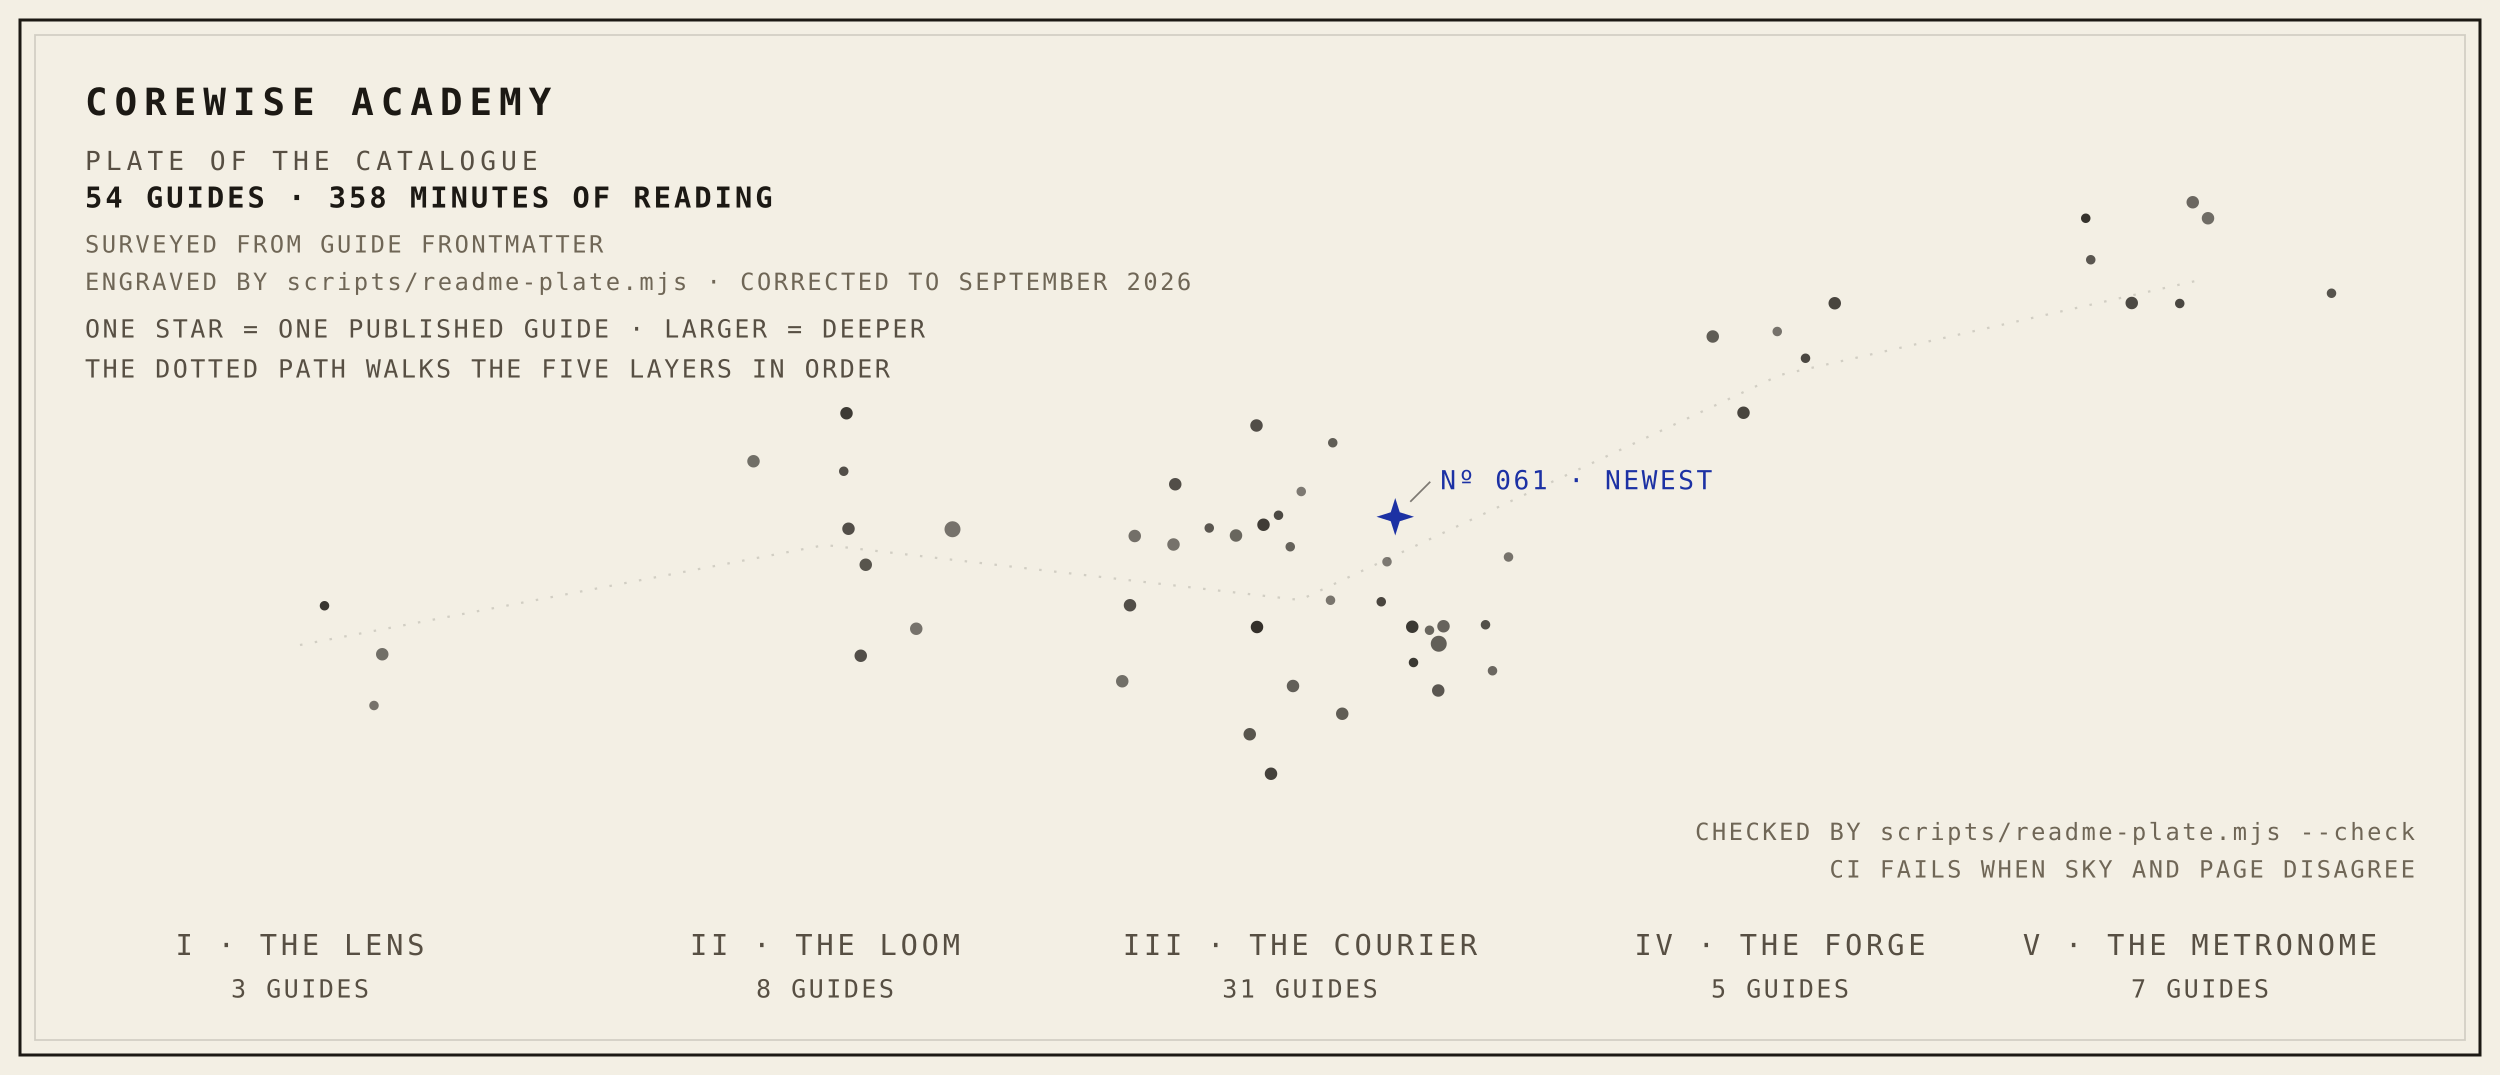
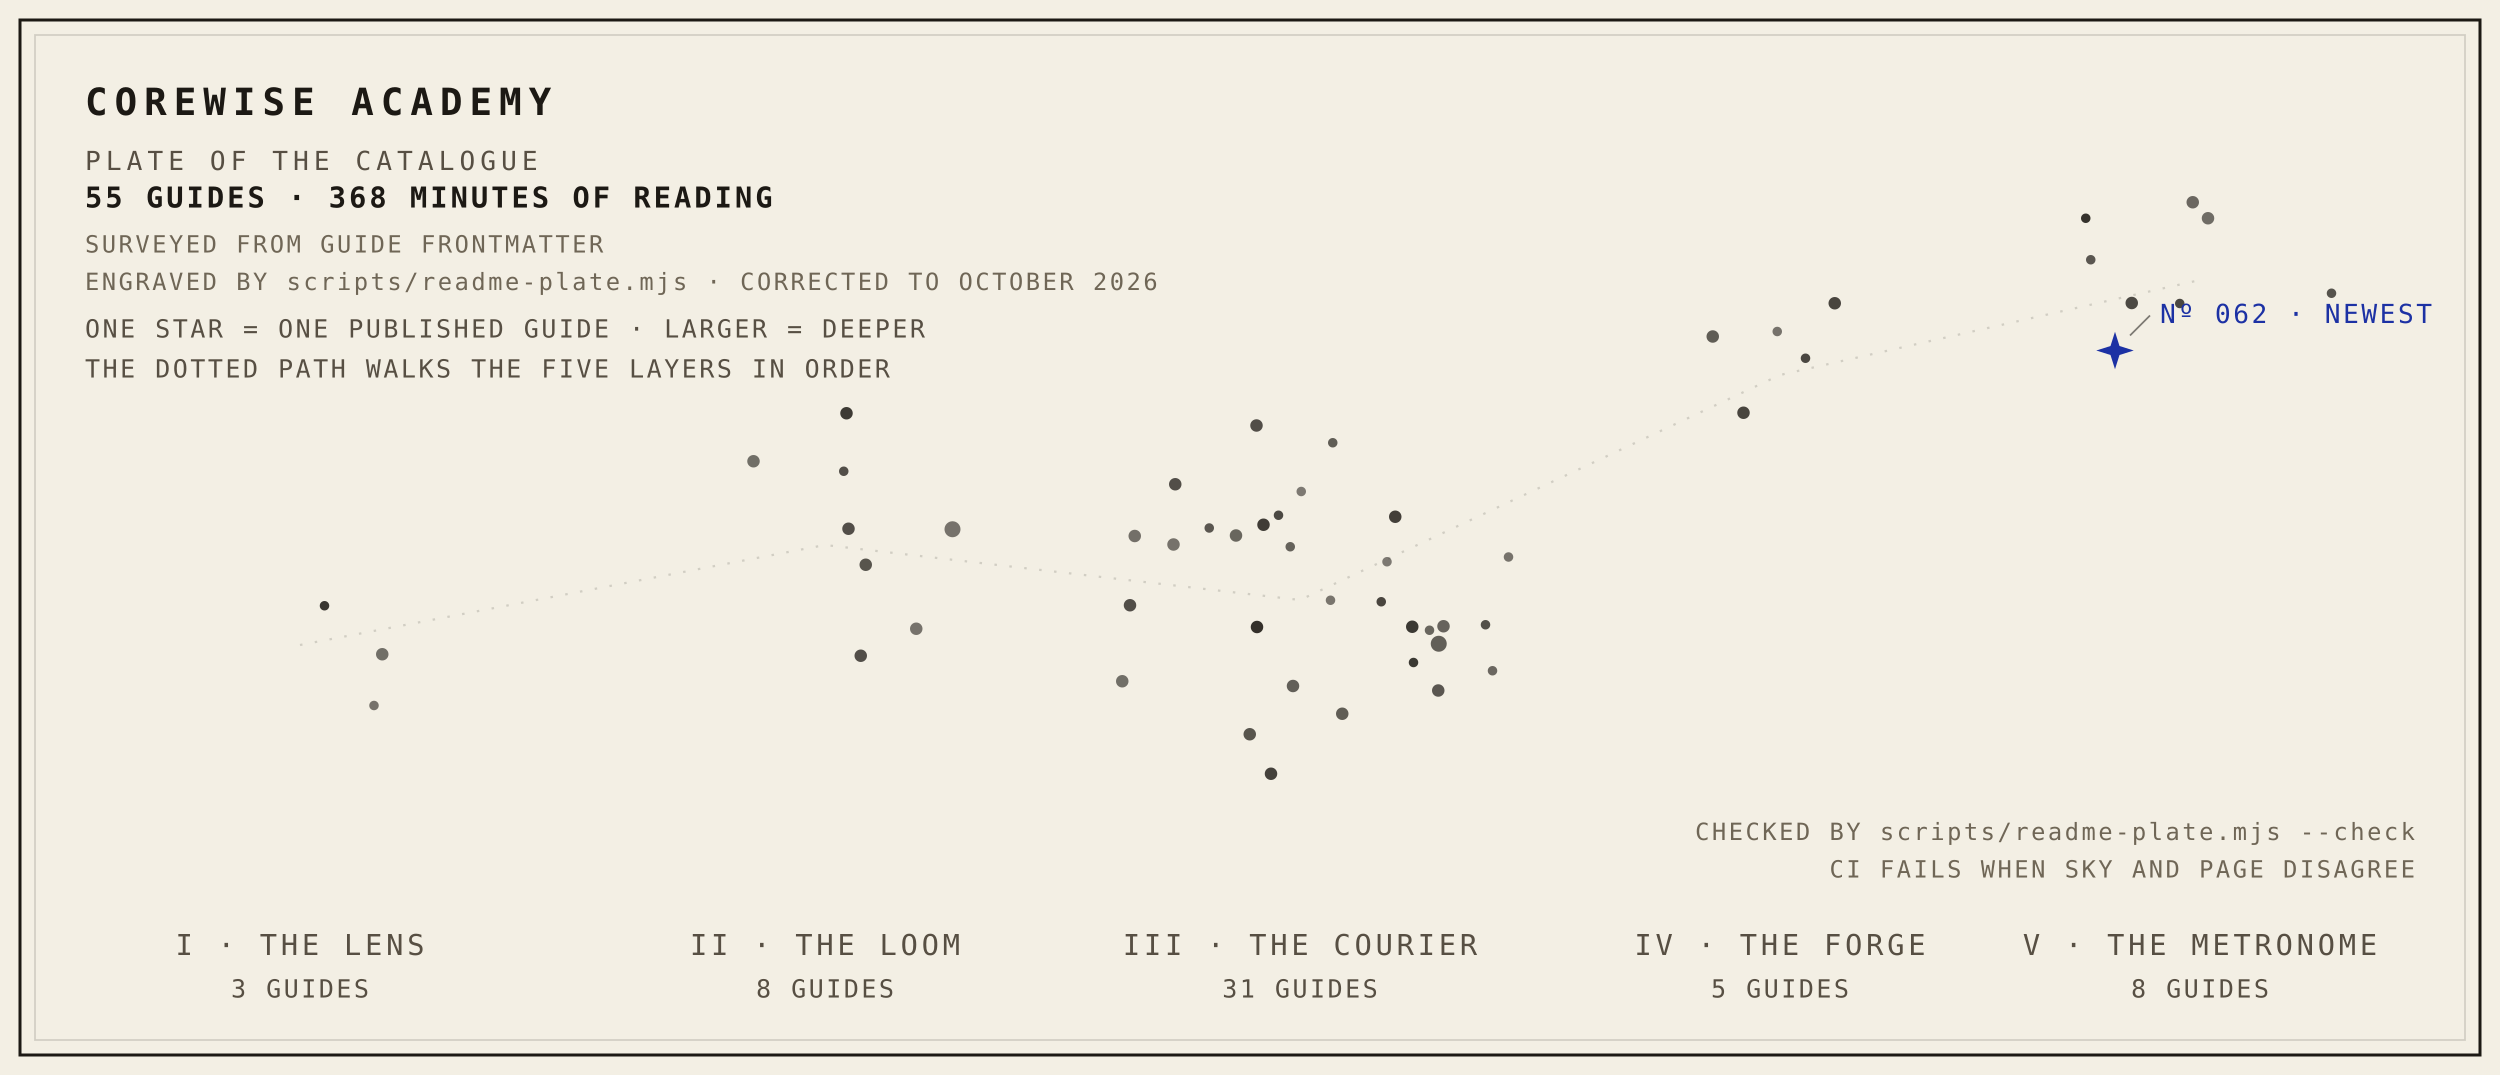
- <svg xmlns="http://www.w3.org/2000/svg" viewBox="0 0 1000 430" role="img" aria-label="Chart of the CoreWise Academy catalogue: 54 published guides as stars in five constellations, one per curriculum layer.">
+ <svg xmlns="http://www.w3.org/2000/svg" viewBox="0 0 1000 430" role="img" aria-label="Chart of the CoreWise Academy catalogue: 55 published guides as stars in five constellations, one per curriculum layer.">
  <g font-family="ui-monospace, 'IBM Plex Mono', SFMono-Regular, Menlo, monospace">
    <rect x="0" y="0" width="1000" height="430" fill="#f3efe4" />
    <rect x="8" y="8" width="984" height="414" fill="none" stroke="#1c1914" stroke-width="1.2" />
    <rect x="14" y="14" width="972" height="402" fill="none" stroke="#1c1914" stroke-opacity="0.16" stroke-width="0.7" />
    <path d="M 120 258 L 330 218 L 520 240 L 712 150 L 880 112" fill="none" stroke="#1c1914" stroke-opacity="0.16" stroke-width="0.9" stroke-dasharray="1 5" />
    <circle cx="129.8" cy="242.3" r="1.9" fill="#1c1914" fill-opacity="0.86" />
    <circle cx="149.6" cy="282.2" r="1.9" fill="#1c1914" fill-opacity="0.58" />
    <circle cx="152.9" cy="261.7" r="2.5" fill="#1c1914" fill-opacity="0.6" />
    <text x="120" y="382" text-anchor="middle" font-size="11.5" letter-spacing="1.5" fill="#574f43">I · THE LENS</text>
    <text x="120" y="399" text-anchor="middle" font-size="10" letter-spacing="1" fill="#574f43">3 GUIDES</text>
    <circle cx="337.5" cy="188.5" r="1.9" fill="#1c1914" fill-opacity="0.75" />
    <circle cx="381" cy="211.7" r="3.2" fill="#1c1914" fill-opacity="0.58" />
    <circle cx="301.4" cy="184.5" r="2.5" fill="#1c1914" fill-opacity="0.6" />
    <circle cx="338.6" cy="165.3" r="2.5" fill="#1c1914" fill-opacity="0.84" />
    <circle cx="344.3" cy="262.3" r="2.5" fill="#1c1914" fill-opacity="0.75" />
    <circle cx="366.5" cy="251.5" r="2.5" fill="#1c1914" fill-opacity="0.58" />
    <circle cx="346.3" cy="225.9" r="2.5" fill="#1c1914" fill-opacity="0.72" />
    <circle cx="339.4" cy="211.5" r="2.5" fill="#1c1914" fill-opacity="0.75" />
    <text x="330" y="382" text-anchor="middle" font-size="11.5" letter-spacing="1.5" fill="#574f43">II · THE LOOM</text>
    <text x="330" y="399" text-anchor="middle" font-size="10" letter-spacing="1" fill="#574f43">8 GUIDES</text>
    <circle cx="575.3" cy="276.2" r="2.5" fill="#1c1914" fill-opacity="0.71" />
    <circle cx="469.4" cy="217.8" r="2.5" fill="#1c1914" fill-opacity="0.58" />
    <circle cx="564.9" cy="250.7" r="2.5" fill="#1c1914" fill-opacity="0.85" />
    <circle cx="516.1" cy="218.7" r="1.9" fill="#1c1914" fill-opacity="0.66" />
    <circle cx="448.9" cy="272.5" r="2.5" fill="#1c1914" fill-opacity="0.6" />
    <circle cx="536.9" cy="285.5" r="2.5" fill="#1c1914" fill-opacity="0.68" />
    <circle cx="552.5" cy="240.7" r="1.9" fill="#1c1914" fill-opacity="0.79" />
    <circle cx="505.4" cy="209.9" r="2.5" fill="#1c1914" fill-opacity="0.83" />
    <circle cx="517.2" cy="274.4" r="2.5" fill="#1c1914" fill-opacity="0.67" />
    <circle cx="483.7" cy="211.2" r="1.9" fill="#1c1914" fill-opacity="0.71" />
    <circle cx="533.1" cy="177.1" r="1.9" fill="#1c1914" fill-opacity="0.68" />
    <circle cx="571.8" cy="252.1" r="1.9" fill="#1c1914" fill-opacity="0.64" />
    <circle cx="494.4" cy="214.2" r="2.5" fill="#1c1914" fill-opacity="0.64" />
    <circle cx="520.5" cy="196.6" r="1.9" fill="#1c1914" fill-opacity="0.55" />
    <circle cx="575.5" cy="257.5" r="3.2" fill="#1c1914" fill-opacity="0.67" />
    <circle cx="453.9" cy="214.4" r="2.5" fill="#1c1914" fill-opacity="0.59" />
    <circle cx="532.2" cy="240.1" r="1.9" fill="#1c1914" fill-opacity="0.57" />
    <circle cx="470.1" cy="193.7" r="2.5" fill="#1c1914" fill-opacity="0.75" />
    <circle cx="502.6" cy="170.2" r="2.5" fill="#1c1914" fill-opacity="0.75" />
    <circle cx="452" cy="242.1" r="2.5" fill="#1c1914" fill-opacity="0.75" />
    <circle cx="499.9" cy="293.7" r="2.5" fill="#1c1914" fill-opacity="0.72" />
    <circle cx="508.4" cy="309.5" r="2.5" fill="#1c1914" fill-opacity="0.81" />
    <circle cx="511.4" cy="206.1" r="1.9" fill="#1c1914" fill-opacity="0.77" />
    <circle cx="603.4" cy="222.8" r="1.9" fill="#1c1914" fill-opacity="0.58" />
    <circle cx="502.8" cy="250.8" r="2.5" fill="#1c1914" fill-opacity="0.89" />
    <circle cx="577.4" cy="250.5" r="2.5" fill="#1c1914" fill-opacity="0.65" />
    <circle cx="565.4" cy="265" r="1.9" fill="#1c1914" fill-opacity="0.85" />
    <circle cx="597" cy="268.3" r="1.9" fill="#1c1914" fill-opacity="0.63" />
    <circle cx="594.2" cy="249.9" r="1.9" fill="#1c1914" fill-opacity="0.74" />
    <circle cx="554.8" cy="224.7" r="1.9" fill="#1c1914" fill-opacity="0.55" />
-     <path d="M12 0 L14.88 9.12 L24 12 L14.88 14.88 L12 24 L9.12 14.88 L0 12 L9.12 9.12 Z" transform="translate(550.60 199.20) scale(0.625)" fill="#1c31a4" />
+     <circle cx="558.1" cy="206.7" r="2.5" fill="#1c1914" fill-opacity="0.82" />
    <text x="520" y="382" text-anchor="middle" font-size="11.5" letter-spacing="1.5" fill="#574f43">III · THE COURIER</text>
    <text x="520" y="399" text-anchor="middle" font-size="10" letter-spacing="1" fill="#574f43">31 GUIDES</text>
    <circle cx="710.9" cy="132.6" r="1.9" fill="#1c1914" fill-opacity="0.58" />
    <circle cx="722.2" cy="143.3" r="1.9" fill="#1c1914" fill-opacity="0.78" />
    <circle cx="697.4" cy="165.1" r="2.5" fill="#1c1914" fill-opacity="0.79" />
    <circle cx="685.1" cy="134.6" r="2.5" fill="#1c1914" fill-opacity="0.68" />
    <circle cx="733.9" cy="121.3" r="2.5" fill="#1c1914" fill-opacity="0.79" />
    <text x="712" y="382" text-anchor="middle" font-size="11.5" letter-spacing="1.5" fill="#574f43">IV · THE FORGE</text>
    <text x="712" y="399" text-anchor="middle" font-size="10" letter-spacing="1" fill="#574f43">5 GUIDES</text>
+     <path d="M12 0 L14.88 9.12 L24 12 L14.88 14.88 L12 24 L9.12 14.88 L0 12 L9.12 9.12 Z" transform="translate(838.50 132.70) scale(0.625)" fill="#1c31a4" />
    <circle cx="852.7" cy="121.2" r="2.5" fill="#1c1914" fill-opacity="0.77" />
    <circle cx="871.9" cy="121.4" r="1.9" fill="#1c1914" fill-opacity="0.78" />
    <circle cx="883.2" cy="87.3" r="2.5" fill="#1c1914" fill-opacity="0.61" />
    <circle cx="836.3" cy="103.9" r="1.9" fill="#1c1914" fill-opacity="0.71" />
    <circle cx="877.1" cy="80.9" r="2.5" fill="#1c1914" fill-opacity="0.63" />
    <circle cx="932.6" cy="117.3" r="1.9" fill="#1c1914" fill-opacity="0.73" />
    <circle cx="834.3" cy="87.3" r="1.9" fill="#1c1914" fill-opacity="0.88" />
    <text x="880" y="382" text-anchor="middle" font-size="11.5" letter-spacing="1.5" fill="#574f43">V · THE METRONOME</text>
-     <text x="880" y="399" text-anchor="middle" font-size="10" letter-spacing="1" fill="#574f43">7 GUIDES</text>
-     <path d="M 564.1 200.7 L 572.1 192.7" stroke="#1c1914" stroke-opacity="0.55" stroke-width="0.7" fill="none" />
-     <text x="576.1" y="195.7" font-size="10.5" letter-spacing="1" fill="#1c31a4">Nº 061 · NEWEST</text>
+     <text x="880" y="399" text-anchor="middle" font-size="10" letter-spacing="1" fill="#574f43">8 GUIDES</text>
+     <path d="M 852 134.2 L 860 126.2" stroke="#1c1914" stroke-opacity="0.55" stroke-width="0.7" fill="none" />
+     <text x="864" y="129.2" font-size="10.5" letter-spacing="1" fill="#1c31a4">Nº 062 · NEWEST</text>
    <text x="34" y="46" font-size="15" letter-spacing="2.8" fill="#1c1914" font-weight="600">COREWISE ACADEMY</text>
    <text x="34" y="68" font-size="10.5" letter-spacing="2" fill="#574f43" font-weight="400">PLATE OF THE CATALOGUE</text>
-     <text x="34" y="83" font-size="11.5" letter-spacing="1.2" fill="#1c1914" font-weight="600">54 GUIDES · 358 MINUTES OF READING</text>
+     <text x="34" y="83" font-size="11.5" letter-spacing="1.2" fill="#1c1914" font-weight="600">55 GUIDES · 368 MINUTES OF READING</text>
    <text x="34" y="101" font-size="9.5" letter-spacing="1" fill="#6f6656" font-weight="400">SURVEYED FROM GUIDE FRONTMATTER</text>
-     <text x="34" y="116" font-size="9.5" letter-spacing="1" fill="#6f6656" font-weight="400">ENGRAVED BY scripts/readme-plate.mjs · CORRECTED TO SEPTEMBER 2026</text>
+     <text x="34" y="116" font-size="9.5" letter-spacing="1" fill="#6f6656" font-weight="400">ENGRAVED BY scripts/readme-plate.mjs · CORRECTED TO OCTOBER 2026</text>
    <text x="34" y="135" font-size="10" letter-spacing="1" fill="#574f43">ONE STAR = ONE PUBLISHED GUIDE · LARGER = DEEPER</text>
    <text x="34" y="151" font-size="10" letter-spacing="1" fill="#574f43">THE DOTTED PATH WALKS THE FIVE LAYERS IN ORDER</text>
    <text x="966" y="336" text-anchor="end" font-size="9.5" letter-spacing="1" fill="#6f6656">CHECKED BY scripts/readme-plate.mjs --check</text>
    <text x="966" y="351" text-anchor="end" font-size="9.5" letter-spacing="1" fill="#6f6656">CI FAILS WHEN SKY AND PAGE DISAGREE</text>
  </g>
</svg>
